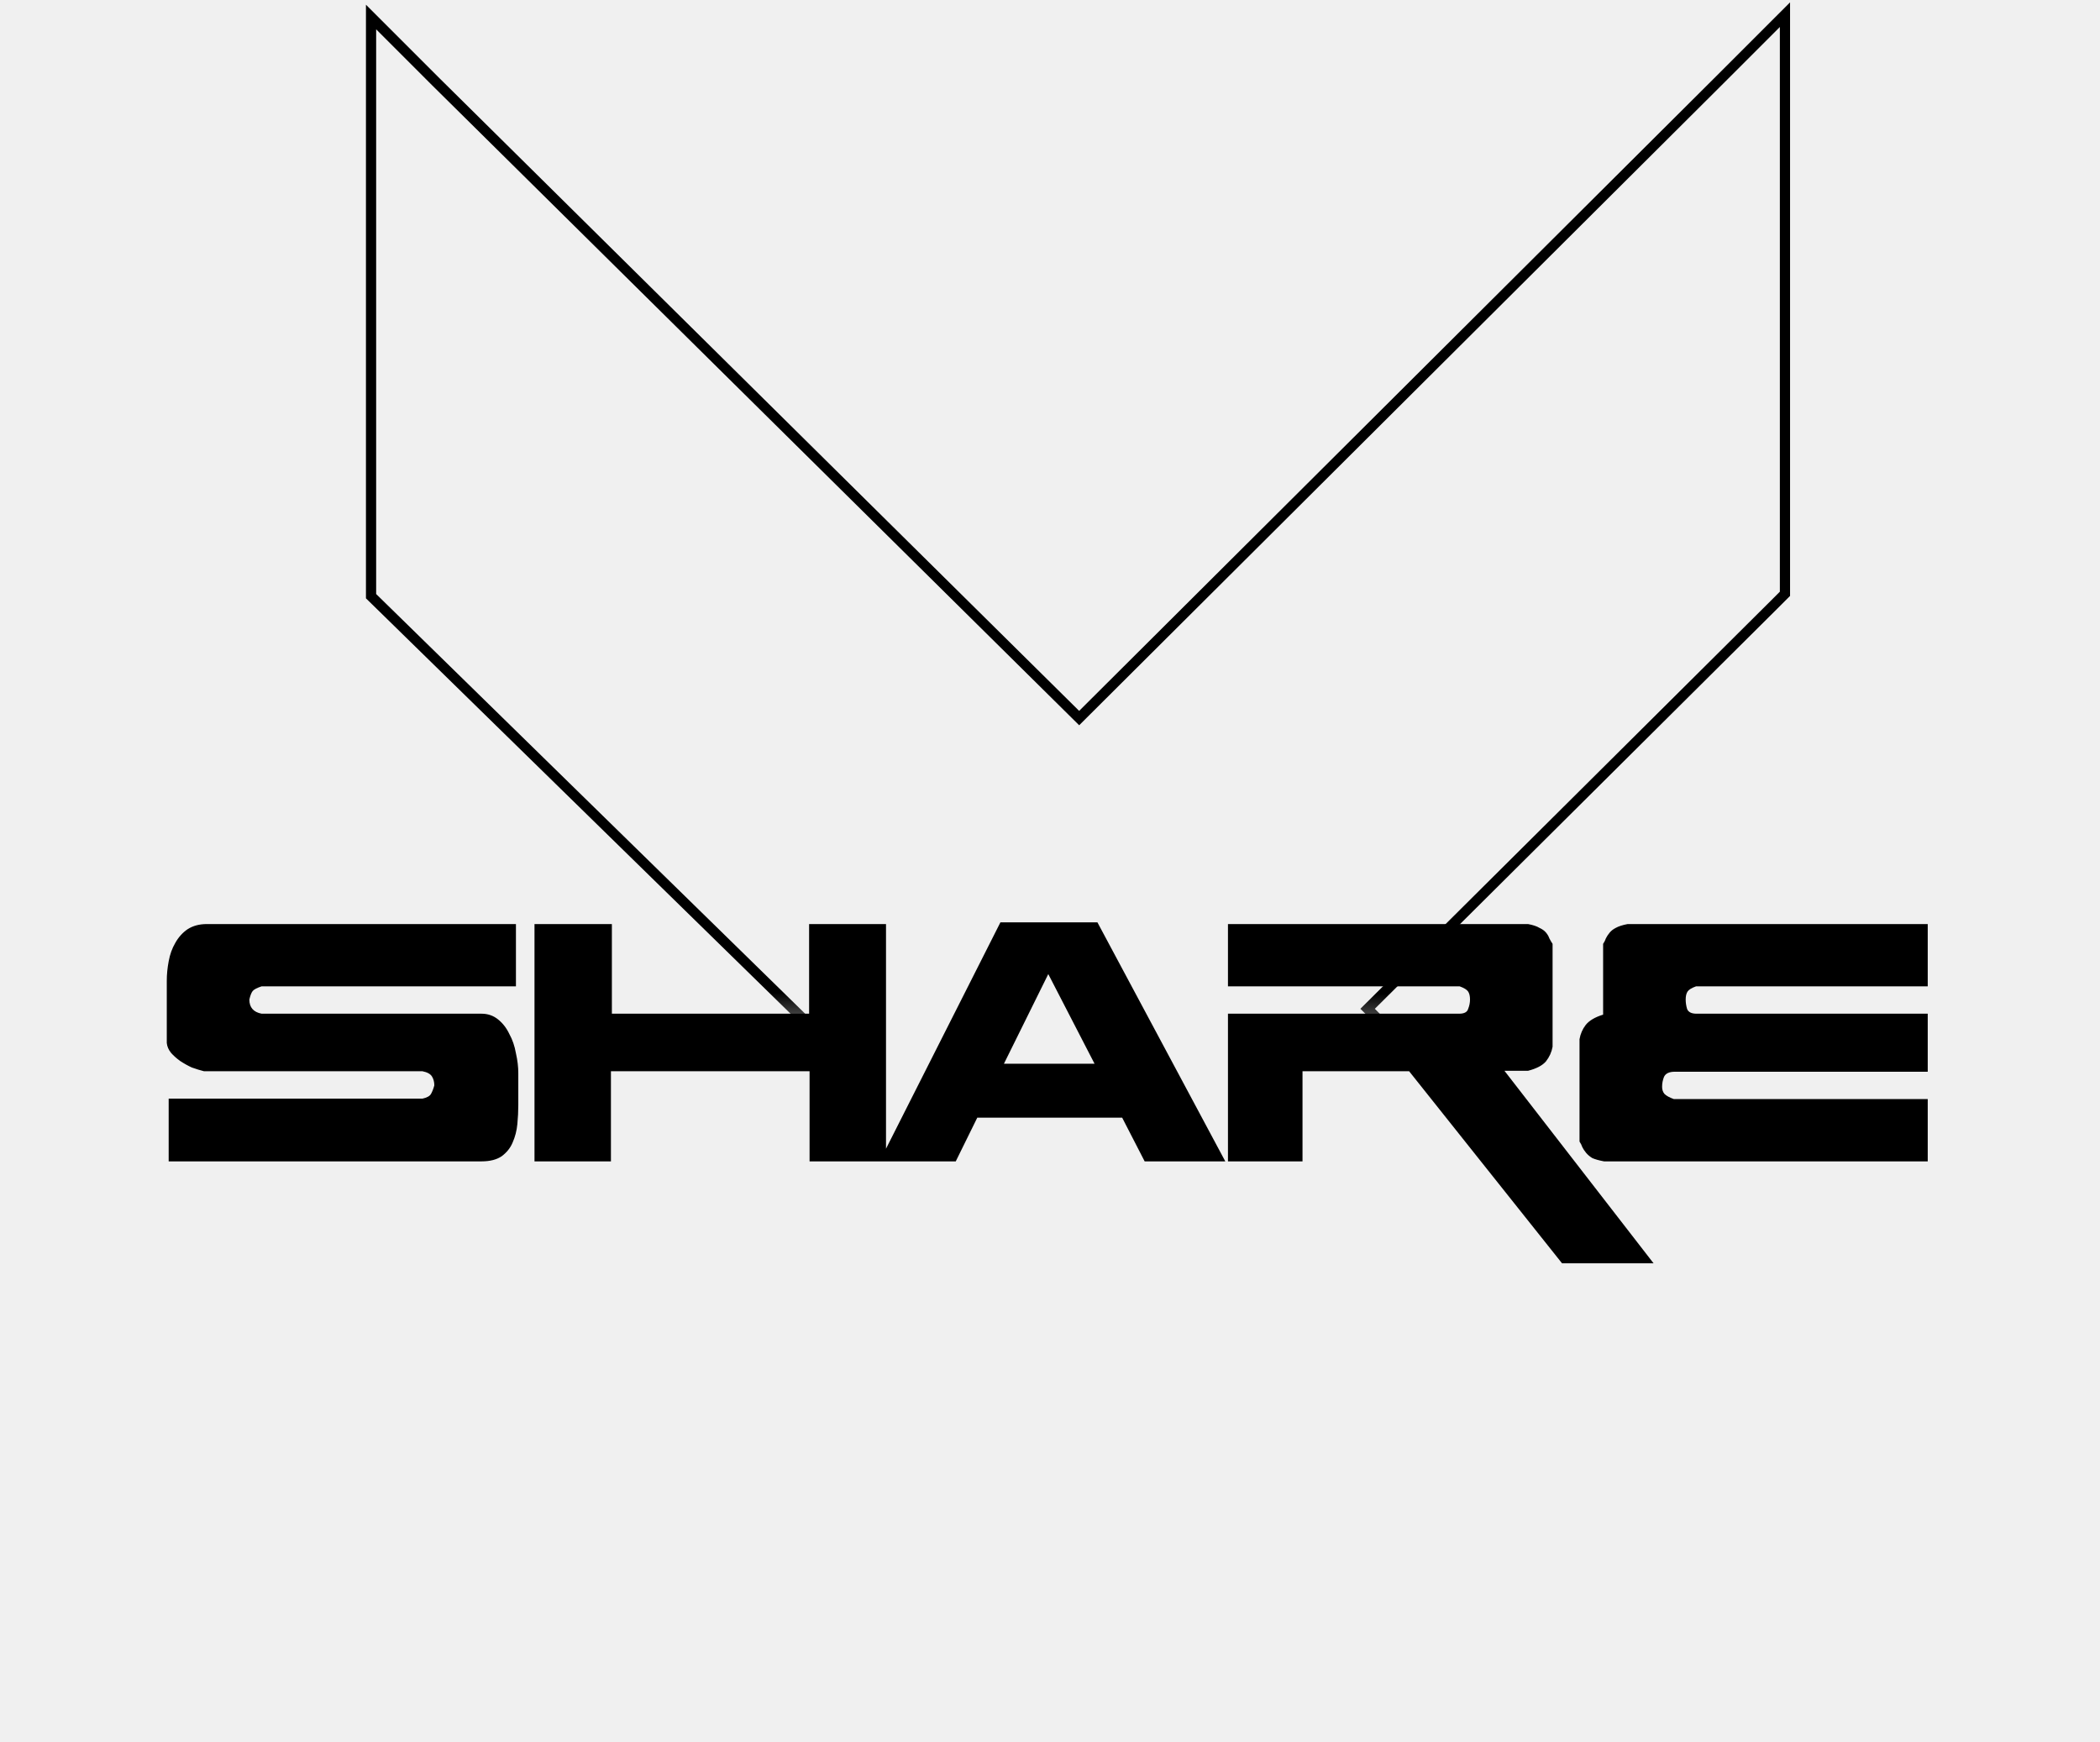
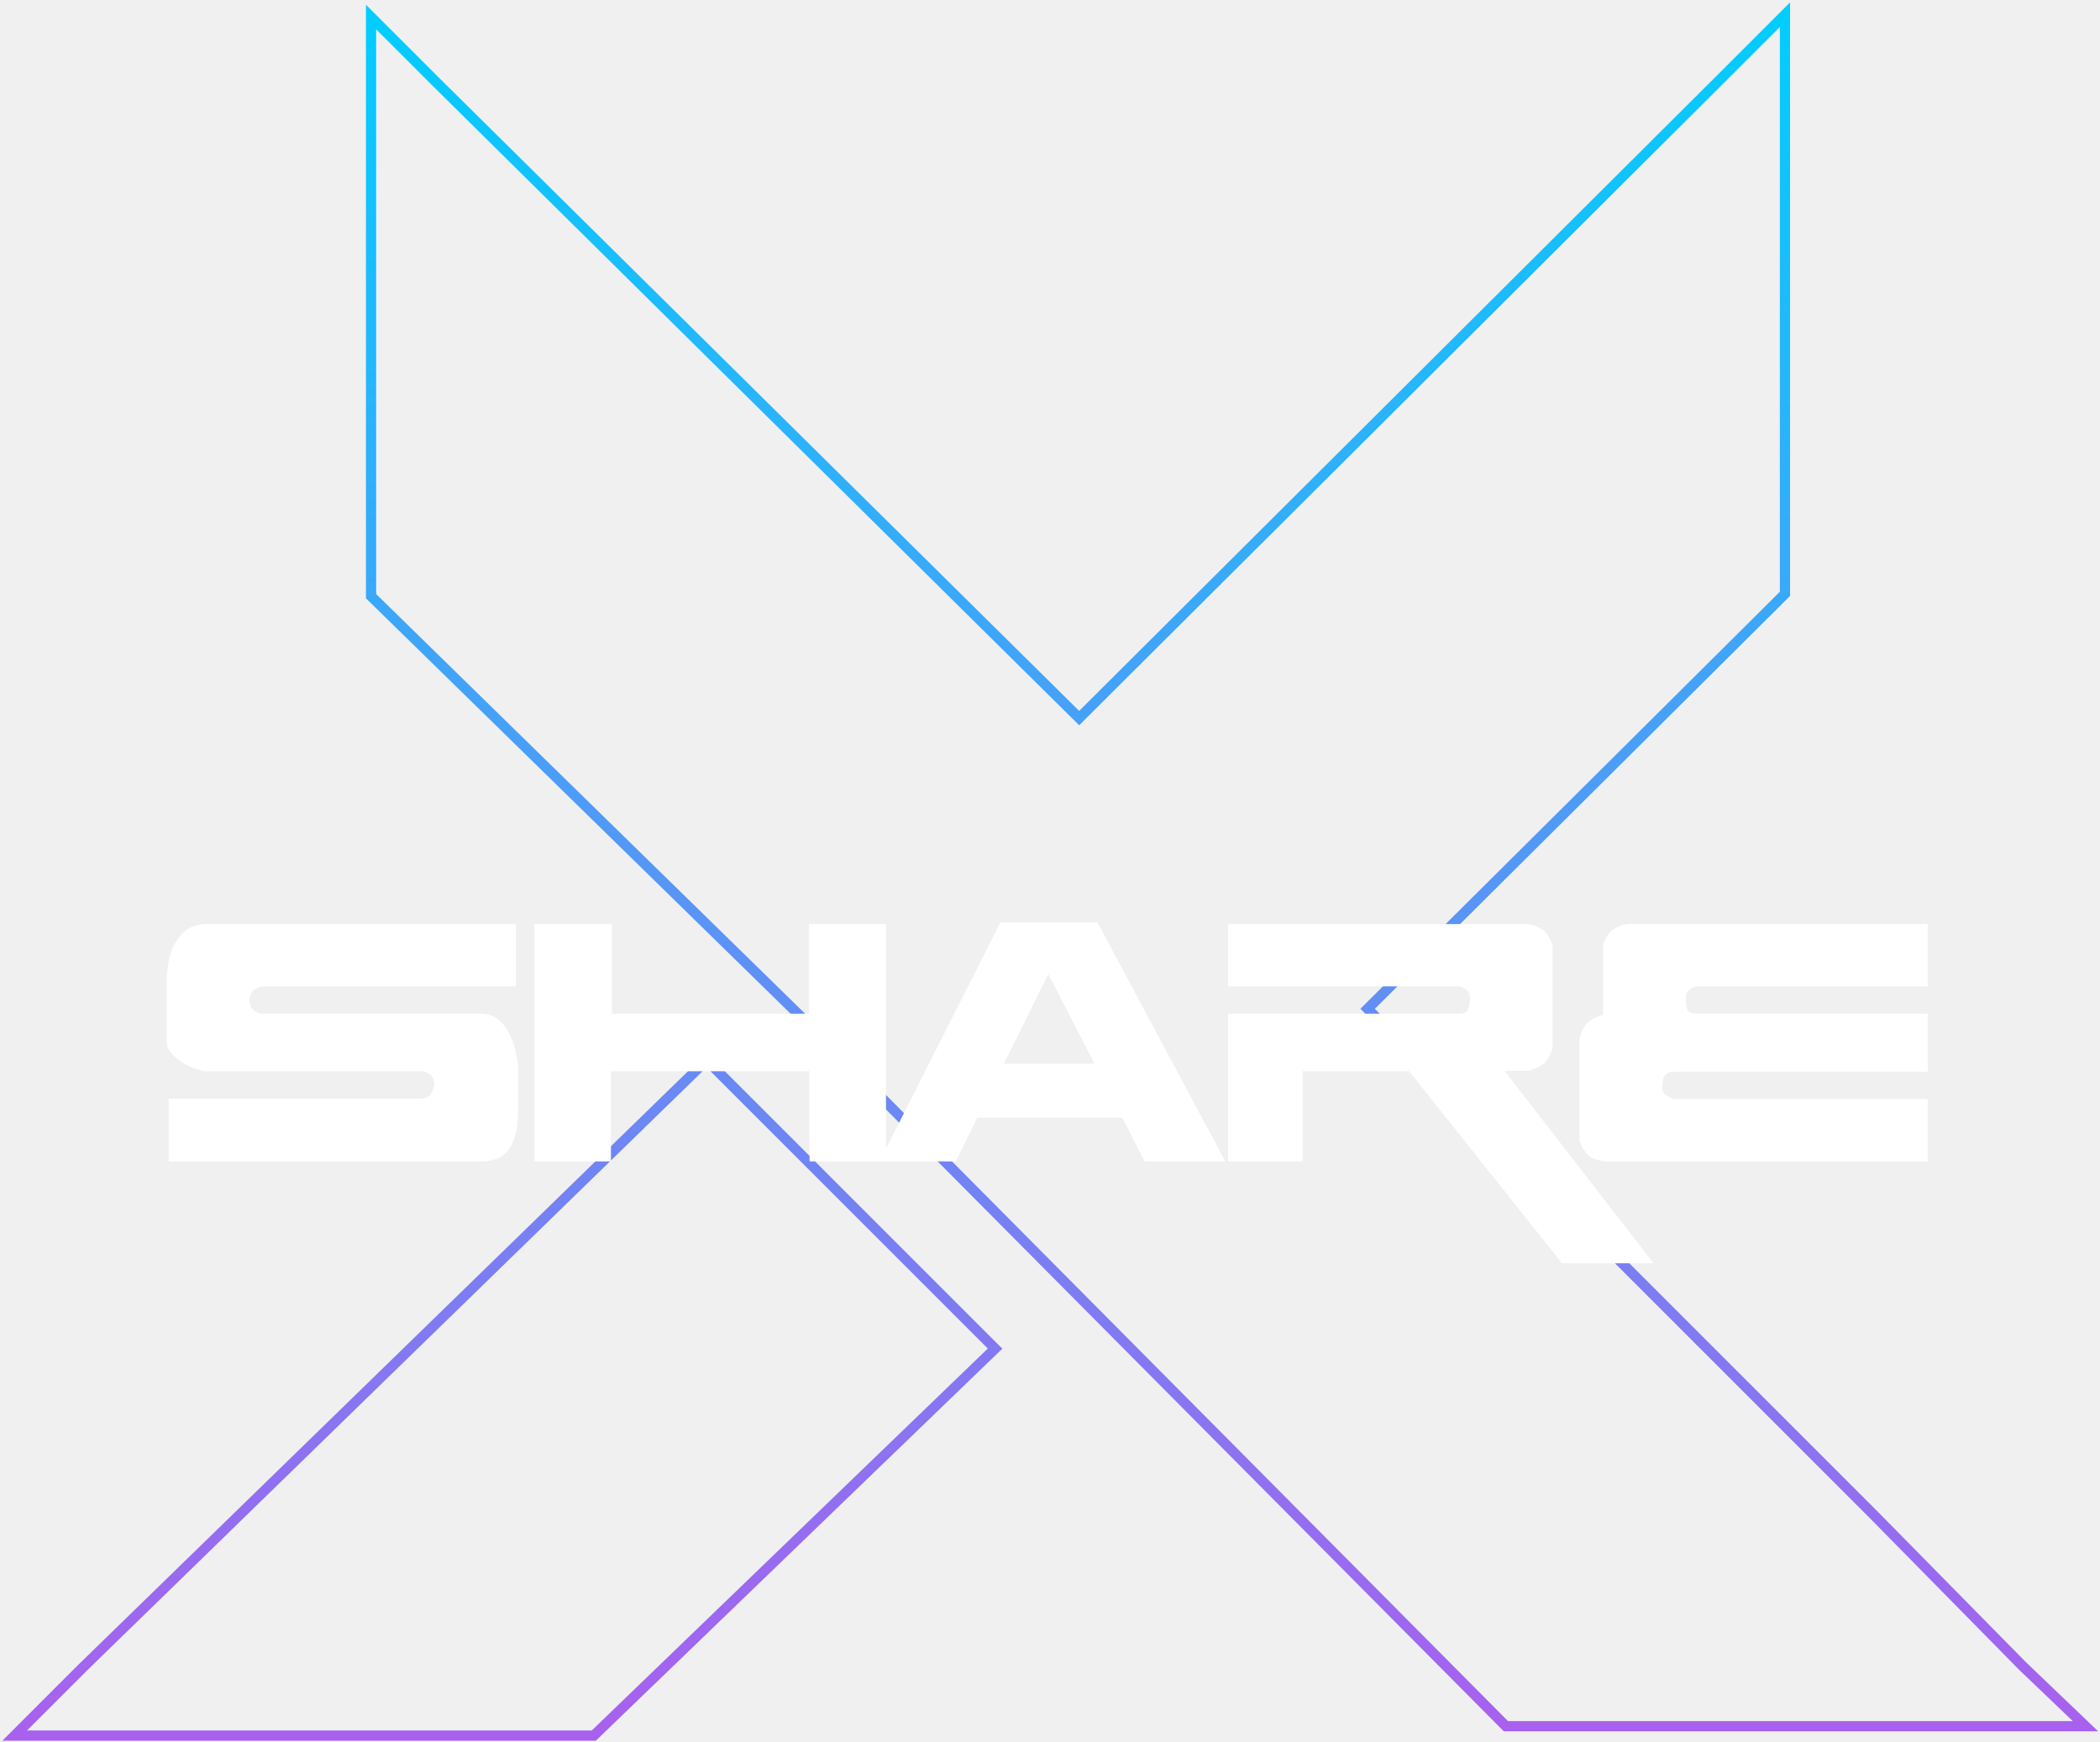
<svg xmlns="http://www.w3.org/2000/svg" width="856" height="710" viewBox="0 0 856 710" fill="none">
  <path d="M33.43 680.075L33.42 680.084L33.411 680.094L9.53 703.975L5.982 707.523H11H241.208H242.047L242.651 706.941L404.083 551.24L405.606 549.771L404.11 548.274L289.483 433.648L288.033 432.197L286.564 433.628L33.43 680.075ZM557.464 411.241L723.149 246.503L723.153 246.499L726.974 242.678L727.583 242.069V241.208V11V5.982L724.034 9.53L701.112 32.453L701.109 32.456L439.888 292.726L177.723 33.411L177.715 33.403L154.798 10.485L151.249 6.937V11.955V242.163V243.037L151.874 243.649L328.569 416.523L328.59 416.544L613.224 703.089L613.834 703.702H614.699H844.906H850.087L846.343 700.122L824.418 679.151L824.397 679.129L764.239 618.017L764.233 618.011L764.227 618.005L557.464 411.241Z" stroke="url(#paint0_linear_1012_14)" stroke-width="4.157" />
-   <path d="M68.754 447.86H172.225C174.02 447.475 175.174 446.834 175.687 445.936C176.2 445.039 176.649 443.885 177.033 442.474C177.033 441.064 176.713 439.846 176.072 438.82C175.431 437.795 174.148 437.089 172.225 436.705H83.178C81.64 436.32 79.973 435.807 78.178 435.166C76.511 434.397 74.908 433.499 73.37 432.474C71.959 431.448 70.741 430.358 69.715 429.204C68.69 427.922 68.113 426.576 67.984 425.165V399.778C67.984 397.214 68.241 394.585 68.754 391.893C69.267 389.072 70.164 386.572 71.446 384.392C72.728 382.084 74.395 380.225 76.447 378.815C78.626 377.404 81.255 376.699 84.332 376.699H210.306V402.086H106.642C104.719 402.727 103.501 403.368 102.988 404.009C102.475 404.65 102.026 405.804 101.642 407.471C101.642 410.677 103.308 412.6 106.642 413.241H196.266C198.83 413.241 201.074 414.01 202.997 415.549C204.921 417.087 206.459 419.075 207.613 421.511C208.895 423.819 209.793 426.447 210.306 429.396C210.947 432.217 211.267 434.91 211.267 437.474V450.552C211.267 452.988 211.139 455.553 210.883 458.245C210.626 460.938 209.985 463.438 208.959 465.746C208.062 467.926 206.587 469.785 204.536 471.323C202.484 472.734 199.728 473.439 196.266 473.439H68.754V447.86ZM329.805 376.699H361.154V473.439H329.997V436.705H249.028V473.439H217.871V376.699H249.413V413.241H329.805V376.699ZM446.157 433.628L427.299 397.091L409.227 433.628H446.157ZM466.586 473.439L457.419 455.629H398.357L389.583 473.439H358.546L407.786 376.007H447.335L499.456 473.439H466.586ZM500.541 413.241H594.781C596.832 413.241 598.05 412.6 598.435 411.318C598.948 410.035 599.204 408.753 599.204 407.471C599.204 406.061 598.948 404.971 598.435 404.202C597.922 403.432 596.768 402.727 594.973 402.086H500.541V376.699H622.86C624.912 377.084 626.45 377.596 627.476 378.238C628.63 378.75 629.528 379.392 630.169 380.161C630.81 380.93 631.258 381.699 631.515 382.469C631.9 383.238 632.348 384.007 632.861 384.777V426.704C632.477 428.883 631.579 430.871 630.169 432.666C628.758 434.333 626.322 435.615 622.86 436.512H613.244L674.019 514.981H636.708L574.394 436.705H530.928V473.439H500.541V413.241ZM682.695 436.897C680.387 436.897 678.912 437.602 678.271 439.013C677.758 440.295 677.502 441.641 677.502 443.051C677.502 444.205 677.822 445.167 678.464 445.936C679.233 446.706 680.515 447.411 682.31 448.052H785.781V473.439H653.846C651.794 473.054 650.192 472.606 649.038 472.093C648.012 471.452 647.178 470.746 646.537 469.977C645.896 469.208 645.383 468.438 644.999 467.669C644.742 466.9 644.358 466.131 643.845 465.361V423.627C644.229 421.447 645.063 419.524 646.345 417.857C647.755 416.062 650.127 414.651 653.461 413.626V384.777C653.974 384.007 654.359 383.238 654.615 382.469C655 381.699 655.513 380.93 656.154 380.161C656.795 379.392 657.628 378.75 658.654 378.238C659.808 377.596 661.411 377.084 663.462 376.699H785.781V402.086H691.349C689.554 402.727 688.4 403.432 687.887 404.202C687.375 404.971 687.118 406.061 687.118 407.471C687.118 408.753 687.311 410.035 687.695 411.318C688.208 412.6 689.49 413.241 691.542 413.241H785.781V436.897H682.695Z" fill="black" />
+   <path d="M68.754 447.86H172.225C174.02 447.475 175.174 446.834 175.687 445.936C176.2 445.039 176.649 443.885 177.033 442.474C177.033 441.064 176.713 439.846 176.072 438.82C175.431 437.795 174.148 437.089 172.225 436.705H83.178C81.64 436.32 79.973 435.807 78.178 435.166C76.511 434.397 74.908 433.499 73.37 432.474C71.959 431.448 70.741 430.358 69.715 429.204C68.69 427.922 68.113 426.576 67.984 425.165V399.778C67.984 397.214 68.241 394.585 68.754 391.893C69.267 389.072 70.164 386.572 71.446 384.392C72.728 382.084 74.395 380.225 76.447 378.815C78.626 377.404 81.255 376.699 84.332 376.699H210.306V402.086H106.642C104.719 402.727 103.501 403.368 102.988 404.009C102.475 404.65 102.026 405.804 101.642 407.471C101.642 410.677 103.308 412.6 106.642 413.241H196.266C198.83 413.241 201.074 414.01 202.997 415.549C204.921 417.087 206.459 419.075 207.613 421.511C208.895 423.819 209.793 426.447 210.306 429.396C210.947 432.217 211.267 434.91 211.267 437.474V450.552C211.267 452.988 211.139 455.553 210.883 458.245C210.626 460.938 209.985 463.438 208.959 465.746C208.062 467.926 206.587 469.785 204.536 471.323C202.484 472.734 199.728 473.439 196.266 473.439H68.754V447.86ZM329.805 376.699H361.154V473.439H329.997V436.705H249.028V473.439H217.871V376.699H249.413V413.241H329.805V376.699ZM446.157 433.628L427.299 397.091L409.227 433.628H446.157ZM466.586 473.439L457.419 455.629H398.357L389.583 473.439H358.546L407.786 376.007H447.335L499.456 473.439H466.586ZM500.541 413.241H594.781C596.832 413.241 598.05 412.6 598.435 411.318C598.948 410.035 599.204 408.753 599.204 407.471C599.204 406.061 598.948 404.971 598.435 404.202C597.922 403.432 596.768 402.727 594.973 402.086H500.541V376.699H622.86C624.912 377.084 626.45 377.596 627.476 378.238C628.63 378.75 629.528 379.392 630.169 380.161C630.81 380.93 631.258 381.699 631.515 382.469C631.9 383.238 632.348 384.007 632.861 384.777V426.704C632.477 428.883 631.579 430.871 630.169 432.666C628.758 434.333 626.322 435.615 622.86 436.512H613.244L674.019 514.981H636.708L574.394 436.705H530.928V473.439H500.541V413.241ZM682.695 436.897C680.387 436.897 678.912 437.602 678.271 439.013C677.758 440.295 677.502 441.641 677.502 443.051C677.502 444.205 677.822 445.167 678.464 445.936C679.233 446.706 680.515 447.411 682.31 448.052H785.781V473.439H653.846C651.794 473.054 650.192 472.606 649.038 472.093C648.012 471.452 647.178 470.746 646.537 469.977C645.896 469.208 645.383 468.438 644.999 467.669C644.742 466.9 644.358 466.131 643.845 465.361V423.627C644.229 421.447 645.063 419.524 646.345 417.857C647.755 416.062 650.127 414.651 653.461 413.626V384.777C653.974 384.007 654.359 383.238 654.615 382.469C655 381.699 655.513 380.93 656.154 380.161C656.795 379.392 657.628 378.75 658.654 378.238C659.808 377.596 661.411 377.084 663.462 376.699H785.781V402.086H691.349C689.554 402.727 688.4 403.432 687.887 404.202C687.375 404.971 687.118 406.061 687.118 407.471C687.118 408.753 687.311 410.035 687.695 411.318C688.208 412.6 689.49 413.241 691.542 413.241H785.781V436.897H682.695Z" fill="white" />
  <defs>
-     <linearGradient id="paint0_linear_1012_14" x1="428.362" y1="104.705" x2="427.323" y2="896.683" gradientUnits="userSpaceOnUse">
-       <stop offset="0.379" />
-       <stop offset="0.419" stop-opacity="0" />
+     <linearGradient id="paint0_linear_1012_14" x1="432.5" y1="0" x2="432.5" y2="710" gradientUnits="userSpaceOnUse">
+       <stop stop-color="#00CEFF" />
+       <stop offset="1" stop-color="#A960EE" />
    </linearGradient>
  </defs>
</svg>
